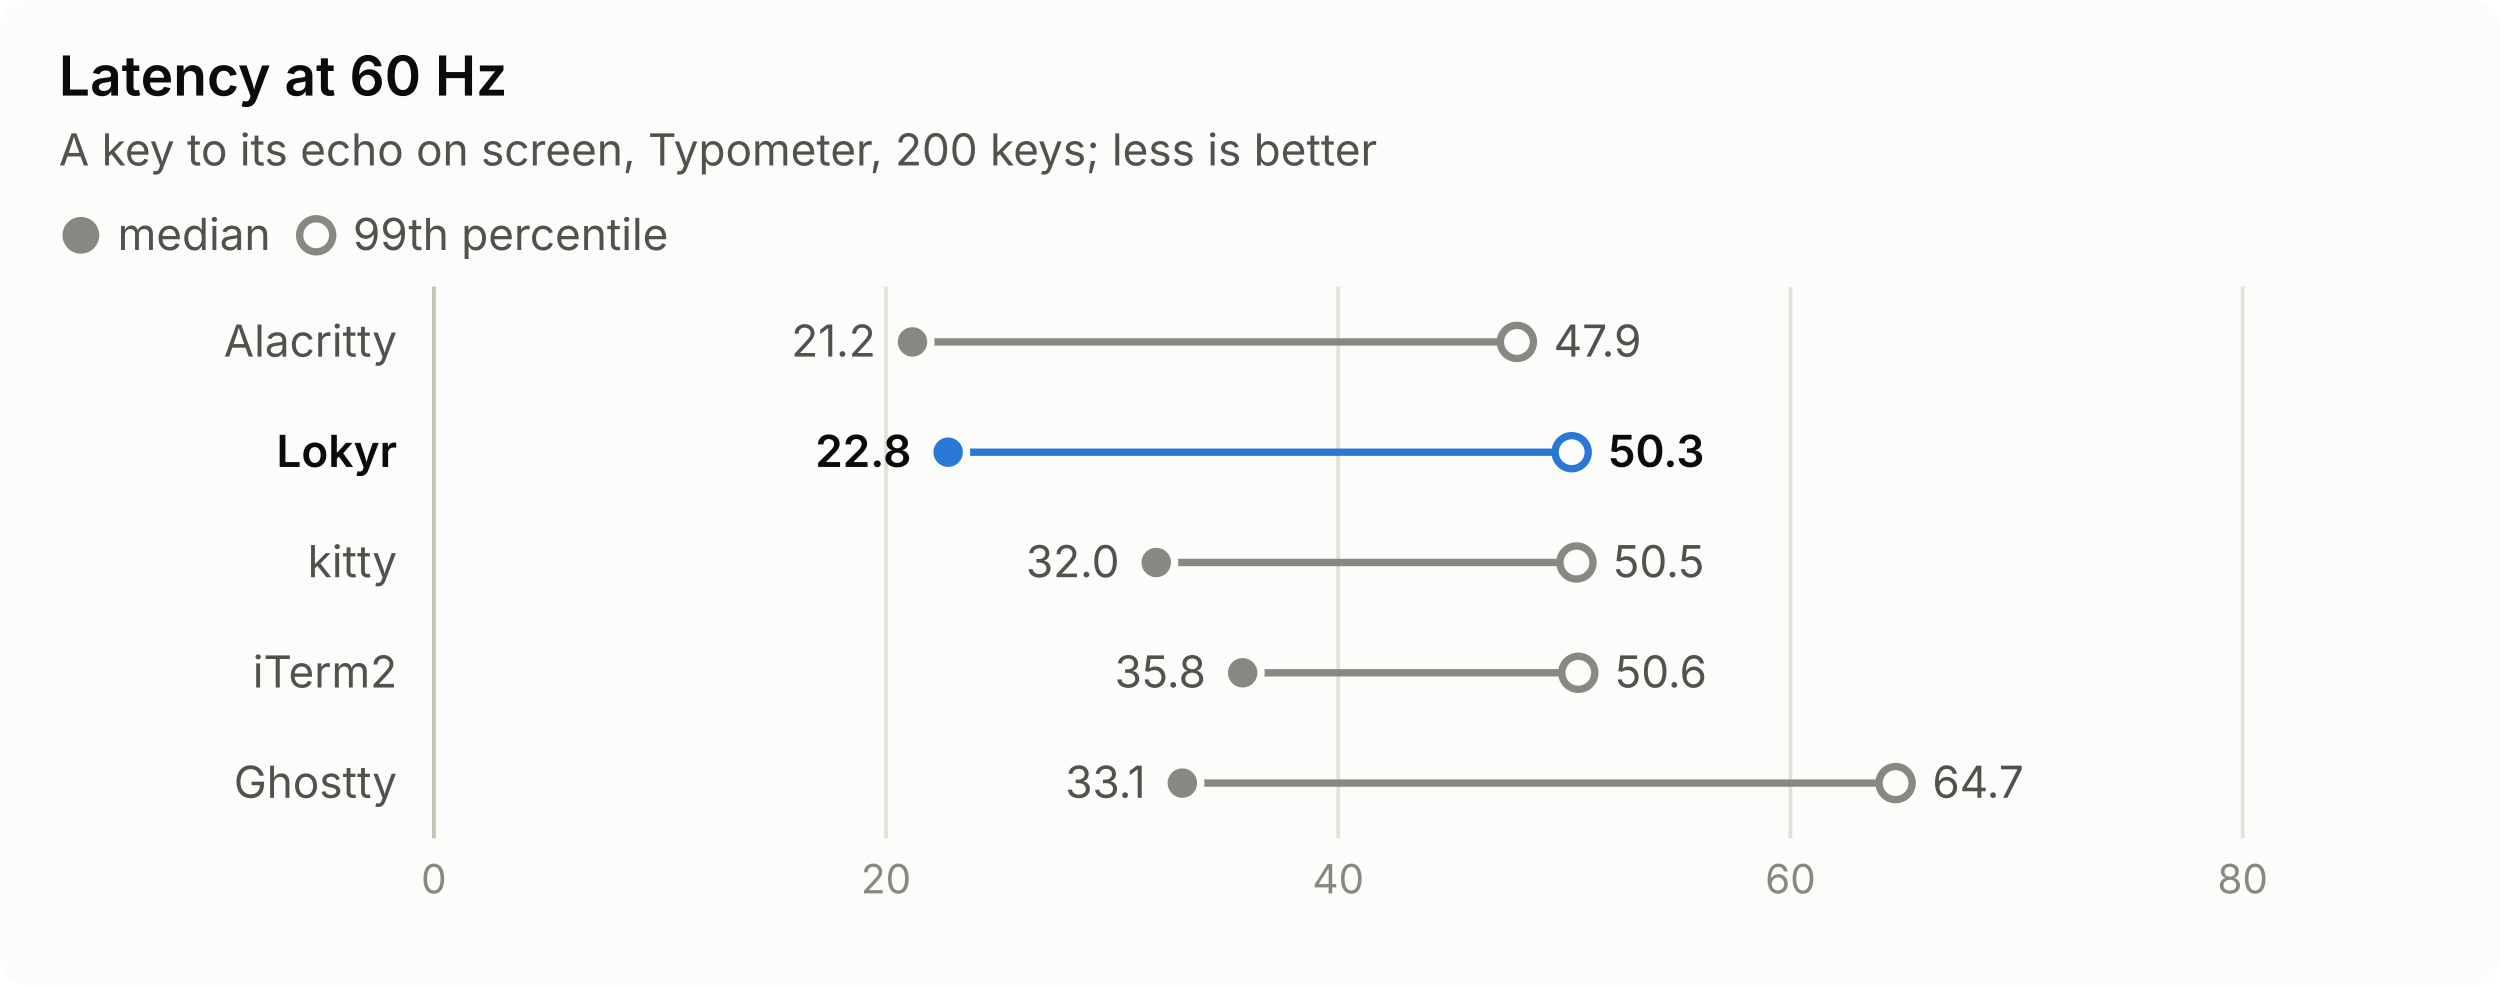
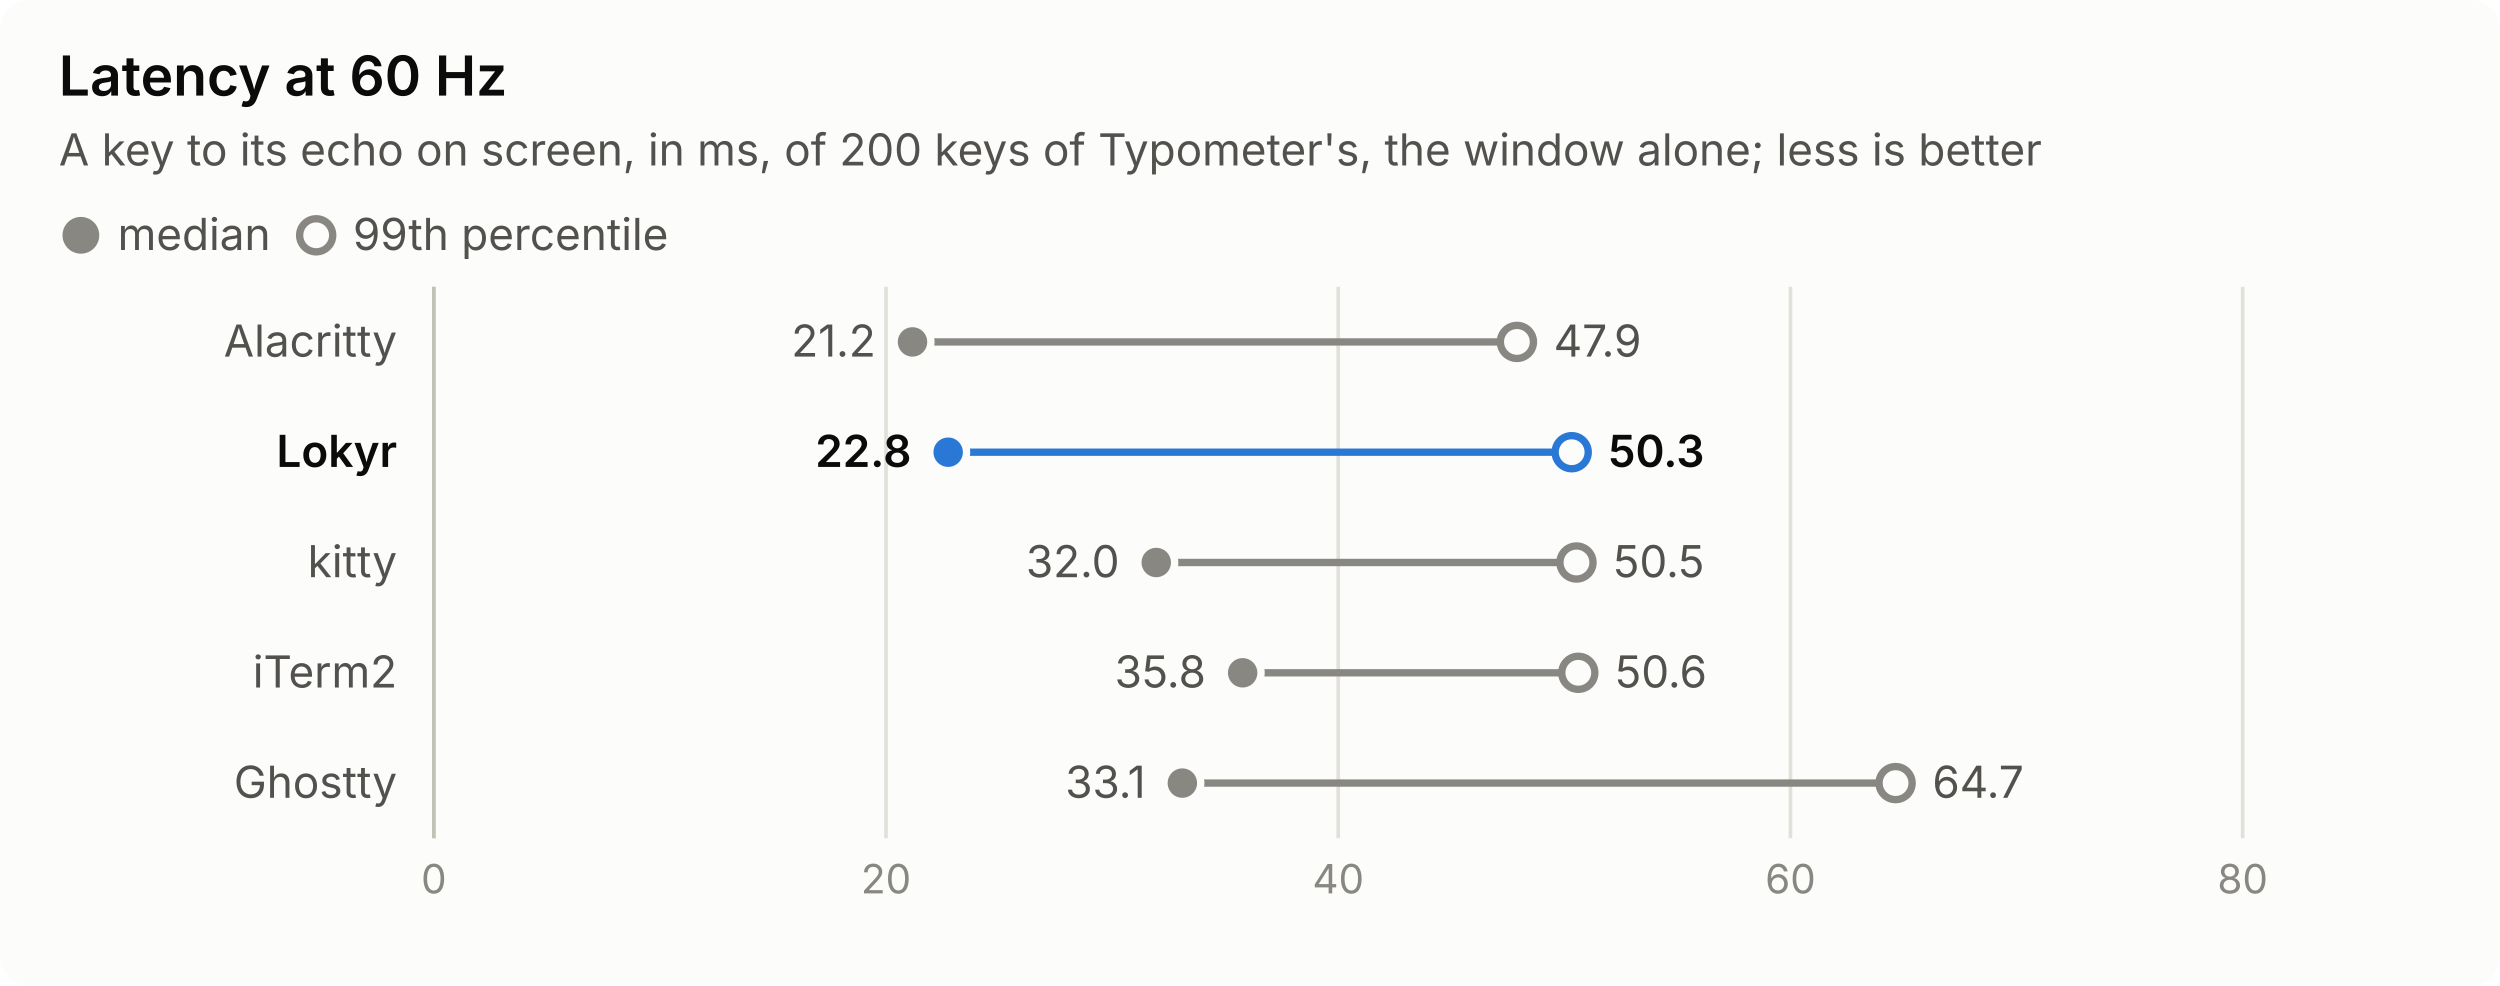
<svg xmlns="http://www.w3.org/2000/svg" width="680" height="268" viewBox="0 0 680 268" role="img" aria-label="Latency at 60 Hz">
  <style>
  .surface { fill: #fcfcfb; }
  .primary { fill: #0b0b0b; }
  .secondary { fill: #52514e; }
  .muted { fill: #898781; }
  .grid { stroke: #e1e0d9; }
  .base { stroke: #c3c2b7; }
  .accent { fill: #2a78d6; }
  .context { fill: #898781; }
  .accent-line { stroke: #2a78d6; }
  .context-line { stroke: #898781; }
  .ring { stroke: #fcfcfb; }
  .budget { stroke: #52514e; }
  text { font-family: system-ui, -apple-system, "Segoe UI", sans-serif; }
  .tick { font-variant-numeric: tabular-nums; }
  @media (prefers-color-scheme: dark) {
    .surface { fill: #1a1a19; }
    .primary { fill: #f0efec; }
    .secondary { fill: #c3c2b7; }
    .muted { fill: #898781; }
    .grid { stroke: #2c2c2a; }
    .base { stroke: #383835; }
    .accent { fill: #3987e5; }
    .context { fill: #6f6e69; }
    .accent-line { stroke: #3987e5; }
    .context-line { stroke: #6f6e69; }
    .ring { stroke: #1a1a19; }
    .budget { stroke: #c3c2b7; }
  }
</style>
  <rect class="surface" width="680" height="268" rx="8" />
  <text class="primary" x="16" y="26" font-size="15" font-weight="600">Latency at 60 Hz</text>
-   <text class="secondary" x="16" y="45" font-size="12">A key to its echo on screen, Typometer, 200 keys; less is better</text>
+   <text class="secondary" x="16" y="45" font-size="12">A key to its echo on screen, in ms, of 200 keys of Typometer's, the window alone; less is better</text>
  <circle class="context" cx="22" cy="64" r="5" />
  <text class="secondary" x="32" y="68" font-size="12">median</text>
  <circle class="surface context-line" cx="86" cy="64" r="4.5" stroke-width="2" />
  <text class="secondary" x="96" y="68" font-size="12">99th percentile</text>
  <line class="grid" x1="118.0" y1="78" x2="118.0" y2="228" stroke-width="1" />
  <text class="muted tick" x="118.0" y="243" font-size="11" text-anchor="middle">0</text>
  <line class="grid" x1="241.0" y1="78" x2="241.0" y2="228" stroke-width="1" />
  <text class="muted tick" x="241.0" y="243" font-size="11" text-anchor="middle">20</text>
  <line class="grid" x1="364.0" y1="78" x2="364.0" y2="228" stroke-width="1" />
  <text class="muted tick" x="364.0" y="243" font-size="11" text-anchor="middle">40</text>
  <line class="grid" x1="487.0" y1="78" x2="487.0" y2="228" stroke-width="1" />
  <text class="muted tick" x="487.0" y="243" font-size="11" text-anchor="middle">60</text>
  <line class="grid" x1="610.0" y1="78" x2="610.0" y2="228" stroke-width="1" />
  <text class="muted tick" x="610.0" y="243" font-size="11" text-anchor="middle">80</text>
  <line class="base" x1="118" y1="78" x2="118" y2="228" stroke-width="1" />
  <text class="secondary" x="108" y="97.0" font-size="12" text-anchor="end">Alacritty</text>
  <line class="context-line" x1="248.2" y1="93.0" x2="412.6" y2="93.0" stroke-width="2" stroke-linecap="round" />
  <circle class="context ring" cx="248.2" cy="93.0" r="5" stroke-width="2" />
  <circle class="surface context-line" cx="412.6" cy="93.0" r="4.5" stroke-width="2" />
  <text class="secondary tick" x="238.2" y="97.0" font-size="12" text-anchor="end">21.2</text>
  <text class="secondary tick" x="422.6" y="97.0" font-size="12">47.9</text>
  <text class="primary" x="108" y="127.0" font-size="12" text-anchor="end" font-weight="600">Lokyr</text>
  <line class="accent-line" x1="257.9" y1="123.0" x2="427.5" y2="123.0" stroke-width="2" stroke-linecap="round" />
  <circle class="accent ring" cx="257.9" cy="123.0" r="5" stroke-width="2" />
  <circle class="surface accent-line" cx="427.5" cy="123.0" r="4.5" stroke-width="2" />
  <text class="primary tick" x="247.9" y="127.0" font-size="12" text-anchor="end" font-weight="600">22.8</text>
  <text class="primary tick" x="437.5" y="127.0" font-size="12" font-weight="600">50.3</text>
  <text class="secondary" x="108" y="157.0" font-size="12" text-anchor="end">kitty</text>
  <line class="context-line" x1="314.5" y1="153.0" x2="428.8" y2="153.0" stroke-width="2" stroke-linecap="round" />
  <circle class="context ring" cx="314.5" cy="153.0" r="5" stroke-width="2" />
  <circle class="surface context-line" cx="428.8" cy="153.0" r="4.5" stroke-width="2" />
  <text class="secondary tick" x="304.5" y="157.0" font-size="12" text-anchor="end">32.0</text>
  <text class="secondary tick" x="438.8" y="157.0" font-size="12">50.5</text>
  <text class="secondary" x="108" y="187.0" font-size="12" text-anchor="end">iTerm2</text>
  <line class="context-line" x1="338.0" y1="183.0" x2="429.3" y2="183.0" stroke-width="2" stroke-linecap="round" />
  <circle class="context ring" cx="338.0" cy="183.0" r="5" stroke-width="2" />
  <circle class="surface context-line" cx="429.3" cy="183.0" r="4.5" stroke-width="2" />
  <text class="secondary tick" x="328.0" y="187.0" font-size="12" text-anchor="end">35.8</text>
  <text class="secondary tick" x="439.3" y="187.0" font-size="12">50.6</text>
  <text class="secondary" x="108" y="217.0" font-size="12" text-anchor="end">Ghostty</text>
  <line class="context-line" x1="321.6" y1="213.0" x2="515.6" y2="213.0" stroke-width="2" stroke-linecap="round" />
  <circle class="context ring" cx="321.6" cy="213.0" r="5" stroke-width="2" />
  <circle class="surface context-line" cx="515.6" cy="213.0" r="4.5" stroke-width="2" />
  <text class="secondary tick" x="311.6" y="217.0" font-size="12" text-anchor="end">33.1</text>
  <text class="secondary tick" x="525.6" y="217.0" font-size="12">64.7</text>
</svg>
